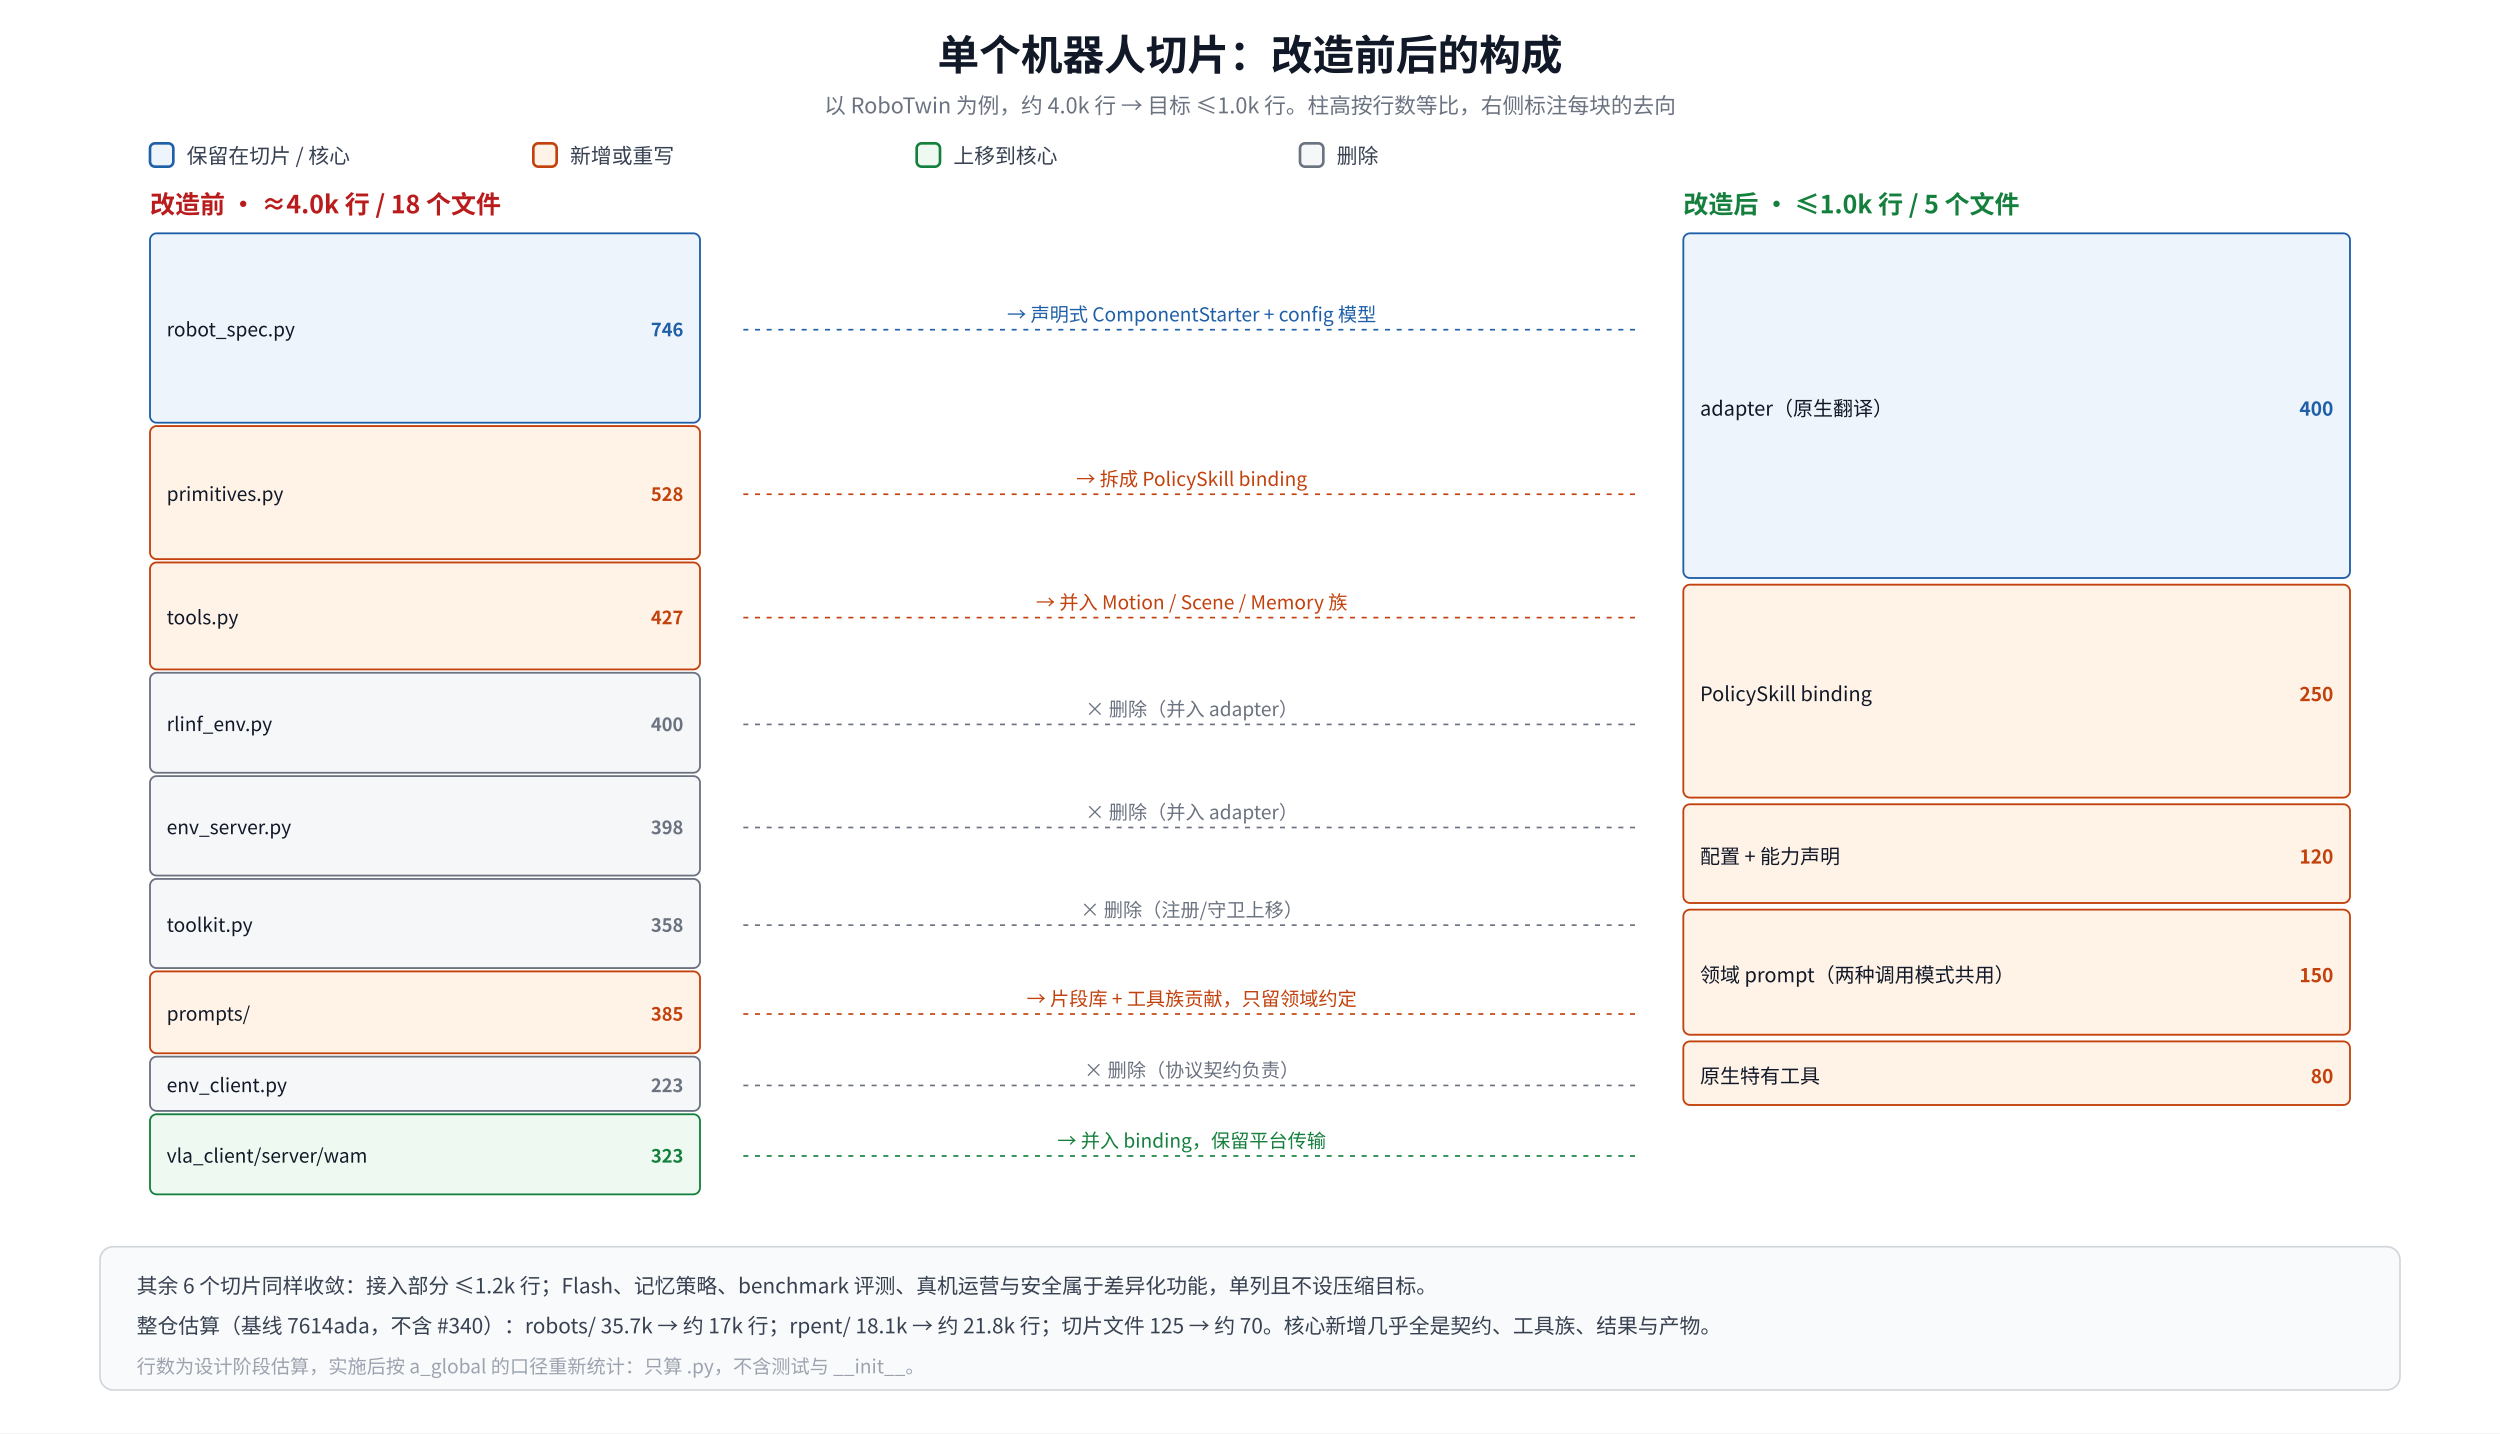
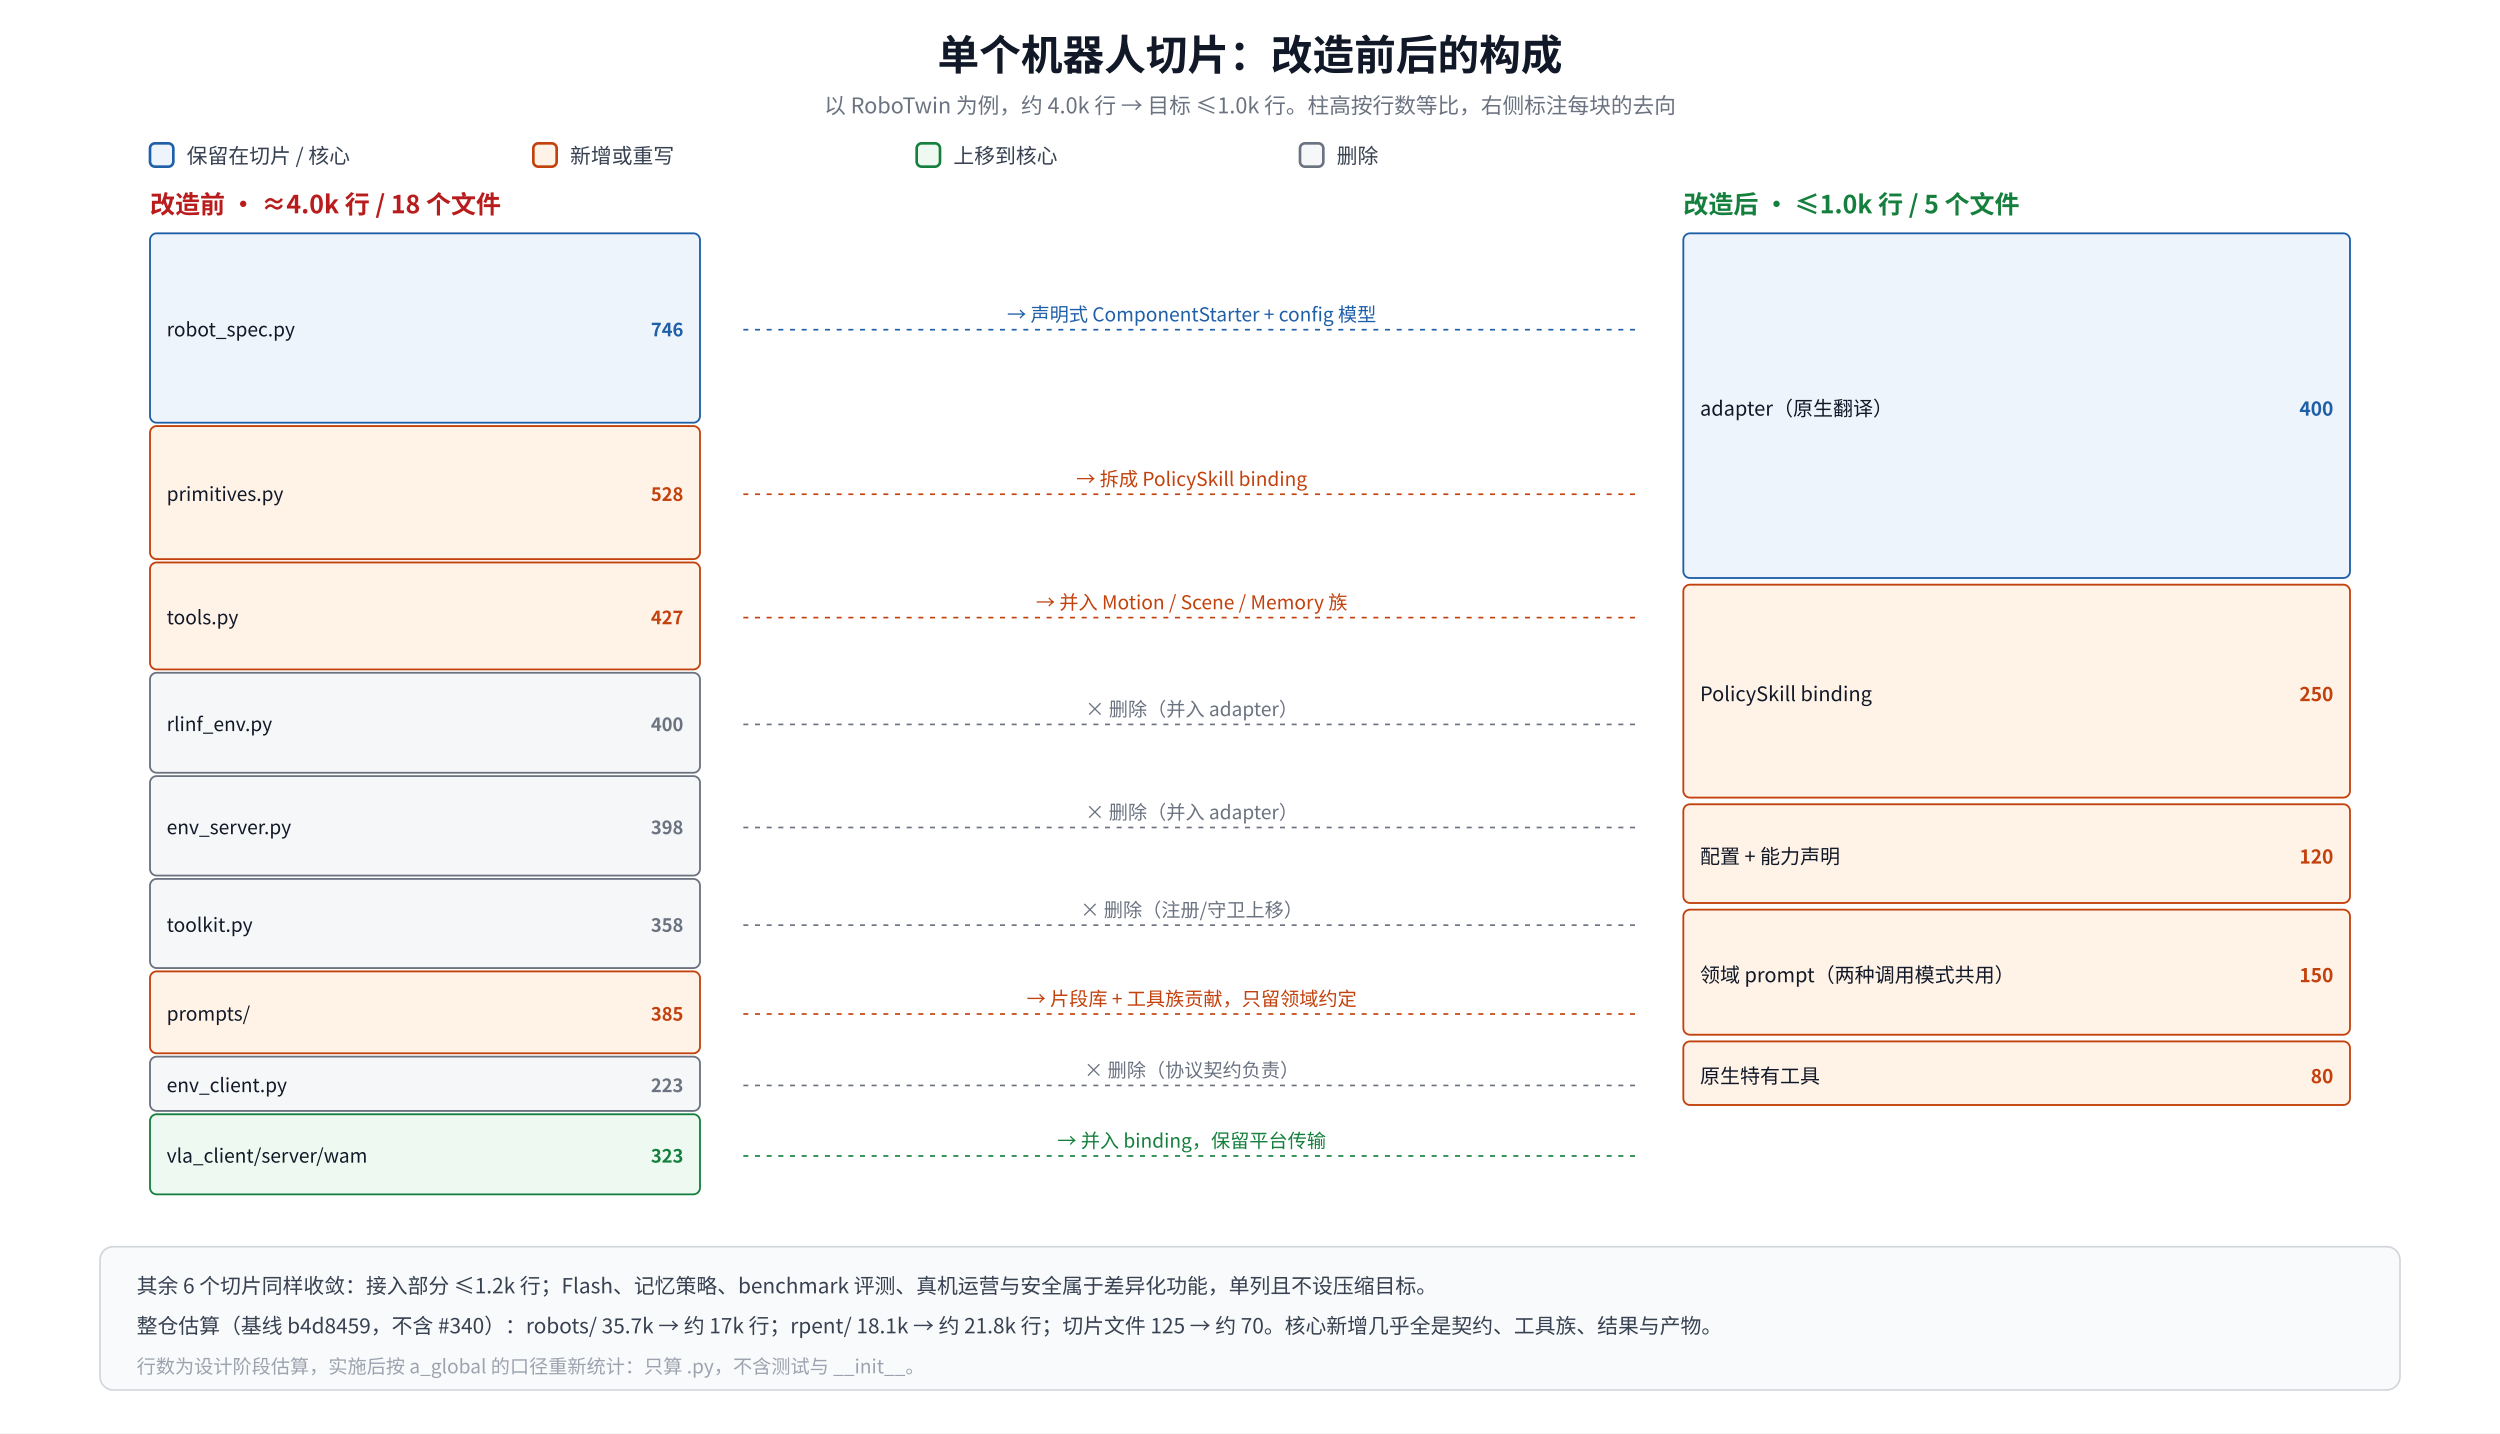
<svg xmlns="http://www.w3.org/2000/svg" width="1500" height="860" viewBox="0 0 1500 860" font-family="PingFang SC, Microsoft YaHei, Noto Sans CJK SC, Helvetica, Arial, sans-serif">
  <rect width="1500" height="860" fill="#fff" />
  <text x="750.0" y="42" text-anchor="middle" font-size="25" font-weight="700" fill="#111827">单个机器人切片：改造前后的构成</text>
  <text x="750.0" y="68" text-anchor="middle" font-size="13" fill="#6b7280">以 RoboTwin 为例，约 4.0k 行 → 目标 ≤1.0k 行。柱高按行数等比，右侧标注每块的去向</text>
  <rect x="90" y="86" width="14" height="14" rx="3" fill="#eef4fb" stroke="#1f5fa8" stroke-width="1.6" />
  <text x="112" y="98" font-size="12.5" fill="#374151">保留在切片 / 核心</text>
  <rect x="320" y="86" width="14" height="14" rx="3" fill="#fff3e8" stroke="#c2410c" stroke-width="1.6" />
  <text x="342" y="98" font-size="12.5" fill="#374151">新增或重写</text>
  <rect x="550" y="86" width="14" height="14" rx="3" fill="#eefaf1" stroke="#15803d" stroke-width="1.6" />
  <text x="572" y="98" font-size="12.5" fill="#374151">上移到核心</text>
  <rect x="780" y="86" width="14" height="14" rx="3" fill="#f6f7f9" stroke="#6b7280" stroke-width="1.6" />
  <text x="802" y="98" font-size="12.5" fill="#374151">删除</text>
  <text x="90" y="128" font-size="15" font-weight="700" fill="#b91c1c">改造前 · ≈4.0k 行 / 18 个文件</text>
  <rect x="90" y="140" width="330" height="113.63" rx="4" fill="#eef4fb" stroke="#1f5fa8" stroke-width="1.1" />
  <text x="100" y="201.815" font-size="11.5" fill="#111827">robot_spec.py</text>
  <text x="410" y="201.815" text-anchor="end" font-size="11" font-weight="700" fill="#1f5fa8">746</text>
  <rect x="90" y="255.63" width="330" height="79.84" rx="4" fill="#fff3e8" stroke="#c2410c" stroke-width="1.1" />
  <text x="100" y="300.55" font-size="11.5" fill="#111827">primitives.py</text>
  <text x="410" y="300.55" text-anchor="end" font-size="11" font-weight="700" fill="#c2410c">528</text>
  <rect x="90" y="337.47" width="330" height="64.185" rx="4" fill="#fff3e8" stroke="#c2410c" stroke-width="1.1" />
  <text x="100" y="374.562" font-size="11.5" fill="#111827">tools.py</text>
  <text x="410" y="374.562" text-anchor="end" font-size="11" font-weight="700" fill="#c2410c">427</text>
  <rect x="90" y="403.655" width="330" height="60.0" rx="4" fill="#f6f7f9" stroke="#6b7280" stroke-width="1.1" />
  <text x="100" y="438.655" font-size="11.5" fill="#111827">rlinf_env.py</text>
  <text x="410" y="438.655" text-anchor="end" font-size="11" font-weight="700" fill="#6b7280">400</text>
  <rect x="90" y="465.655" width="330" height="59.69" rx="4" fill="#f6f7f9" stroke="#6b7280" stroke-width="1.1" />
  <text x="100" y="500.5" font-size="11.5" fill="#111827">env_server.py</text>
  <text x="410" y="500.5" text-anchor="end" font-size="11" font-weight="700" fill="#6b7280">398</text>
  <rect x="90" y="527.345" width="330" height="53.49" rx="4" fill="#f6f7f9" stroke="#6b7280" stroke-width="1.1" />
  <text x="100" y="559.09" font-size="11.5" fill="#111827">toolkit.py</text>
  <text x="410" y="559.09" text-anchor="end" font-size="11" font-weight="700" fill="#6b7280">358</text>
  <rect x="90" y="582.835" width="330" height="49.15" rx="4" fill="#fff3e8" stroke="#c2410c" stroke-width="1.1" />
  <text x="100" y="612.41" font-size="11.5" fill="#111827">prompts/</text>
  <text x="410" y="612.41" text-anchor="end" font-size="11" font-weight="700" fill="#c2410c">385</text>
  <rect x="90" y="633.985" width="330" height="32.565" rx="4" fill="#f6f7f9" stroke="#6b7280" stroke-width="1.1" />
  <text x="100" y="655.268" font-size="11.5" fill="#111827">env_client.py</text>
  <text x="410" y="655.268" text-anchor="end" font-size="11" font-weight="700" fill="#6b7280">223</text>
  <rect x="90" y="668.55" width="330" height="48.065" rx="4" fill="#eefaf1" stroke="#15803d" stroke-width="1.1" />
  <text x="100" y="697.582" font-size="11.5" fill="#111827">vla_client/server/wam</text>
  <text x="410" y="697.582" text-anchor="end" font-size="11" font-weight="700" fill="#15803d">323</text>
  <text x="1010" y="128" font-size="15" font-weight="700" fill="#15803d">改造后 · ≤1.0k 行 / 5 个文件</text>
  <rect x="1010" y="140" width="400" height="206.8" rx="4" fill="#eef4fb" stroke="#1f5fa8" stroke-width="1.1" />
  <text x="1020" y="249.4" font-size="12" fill="#111827">adapter（原生翻译）</text>
  <text x="1400" y="249.4" text-anchor="end" font-size="11.5" font-weight="700" fill="#1f5fa8">400</text>
  <rect x="1010" y="350.8" width="400" height="127.75" rx="4" fill="#fff3e8" stroke="#c2410c" stroke-width="1.1" />
  <text x="1020" y="420.675" font-size="12" fill="#111827">PolicySkill binding</text>
  <text x="1400" y="420.675" text-anchor="end" font-size="11.5" font-weight="700" fill="#c2410c">250</text>
  <rect x="1010" y="482.55" width="400" height="59.24" rx="4" fill="#fff3e8" stroke="#c2410c" stroke-width="1.1" />
  <text x="1020" y="518.17" font-size="12" fill="#111827">配置 + 能力声明</text>
  <text x="1400" y="518.17" text-anchor="end" font-size="11.5" font-weight="700" fill="#c2410c">120</text>
  <rect x="1010" y="545.79" width="400" height="75.05" rx="4" fill="#fff3e8" stroke="#c2410c" stroke-width="1.1" />
  <text x="1020" y="589.315" font-size="12" fill="#111827">领域 prompt（两种调用模式共用）</text>
  <text x="1400" y="589.315" text-anchor="end" font-size="11.5" font-weight="700" fill="#c2410c">150</text>
  <rect x="1010" y="624.84" width="400" height="38.16" rx="4" fill="#fff3e8" stroke="#c2410c" stroke-width="1.1" />
  <text x="1020" y="649.92" font-size="12" fill="#111827">原生特有工具</text>
  <text x="1400" y="649.92" text-anchor="end" font-size="11.5" font-weight="700" fill="#c2410c">80</text>
  <line x1="446" y1="197.815" x2="984" y2="197.815" stroke="#1f5fa8" stroke-width="1" stroke-dasharray="3 4" />
  <text x="715.0" y="192.815" text-anchor="middle" font-size="11.5" fill="#1f5fa8">→ 声明式 ComponentStarter + config 模型</text>
  <line x1="446" y1="296.55" x2="984" y2="296.55" stroke="#c2410c" stroke-width="1" stroke-dasharray="3 4" />
  <text x="715.0" y="291.55" text-anchor="middle" font-size="11.5" fill="#c2410c">→ 拆成 PolicySkill binding</text>
  <line x1="446" y1="370.562" x2="984" y2="370.562" stroke="#c2410c" stroke-width="1" stroke-dasharray="3 4" />
  <text x="715.0" y="365.562" text-anchor="middle" font-size="11.5" fill="#c2410c">→ 并入 Motion / Scene / Memory 族</text>
  <line x1="446" y1="434.655" x2="984" y2="434.655" stroke="#6b7280" stroke-width="1" stroke-dasharray="3 4" />
  <text x="715.0" y="429.655" text-anchor="middle" font-size="11.5" fill="#6b7280">× 删除（并入 adapter）</text>
  <line x1="446" y1="496.5" x2="984" y2="496.5" stroke="#6b7280" stroke-width="1" stroke-dasharray="3 4" />
  <text x="715.0" y="491.5" text-anchor="middle" font-size="11.5" fill="#6b7280">× 删除（并入 adapter）</text>
  <line x1="446" y1="555.09" x2="984" y2="555.09" stroke="#6b7280" stroke-width="1" stroke-dasharray="3 4" />
  <text x="715.0" y="550.09" text-anchor="middle" font-size="11.5" fill="#6b7280">× 删除（注册/守卫上移）</text>
  <line x1="446" y1="608.41" x2="984" y2="608.41" stroke="#c2410c" stroke-width="1" stroke-dasharray="3 4" />
  <text x="715.0" y="603.41" text-anchor="middle" font-size="11.5" fill="#c2410c">→ 片段库 + 工具族贡献，只留领域约定</text>
  <line x1="446" y1="651.267" x2="984" y2="651.267" stroke="#6b7280" stroke-width="1" stroke-dasharray="3 4" />
  <text x="715.0" y="646.267" text-anchor="middle" font-size="11.5" fill="#6b7280">× 删除（协议契约负责）</text>
  <line x1="446" y1="693.582" x2="984" y2="693.582" stroke="#15803d" stroke-width="1" stroke-dasharray="3 4" />
  <text x="715.0" y="688.582" text-anchor="middle" font-size="11.5" fill="#15803d">→ 并入 binding，保留平台传输</text>
  <rect x="60" y="748" width="1380" height="86" rx="8" fill="#f9fafb" stroke="#d1d5db" />
  <text x="82" y="776" font-size="12.5" fill="#374151">其余 6 个切片同样收敛：接入部分 ≤1.2k 行；Flash、记忆策略、benchmark 评测、真机运营与安全属于差异化功能，单列且不设压缩目标。</text>
-   <text x="82" y="800" font-size="12.5" fill="#374151">整仓估算（基线 7614ada，不含 #340）：robots/ 35.7k → 约 17k 行；rpent/ 18.1k → 约 21.8k 行；切片文件 125 → 约 70。核心新增几乎全是契约、工具族、结果与产物。</text>
+   <text x="82" y="800" font-size="12.5" fill="#374151">整仓估算（基线 b4d8459，不含 #340）：robots/ 35.7k → 约 17k 行；rpent/ 18.1k → 约 21.8k 行；切片文件 125 → 约 70。核心新增几乎全是契约、工具族、结果与产物。</text>
  <text x="82" y="824" font-size="11.5" fill="#9ca3af">行数为设计阶段估算，实施后按 a_global 的口径重新统计：只算 .py，不含测试与 __init__。</text>
</svg>
